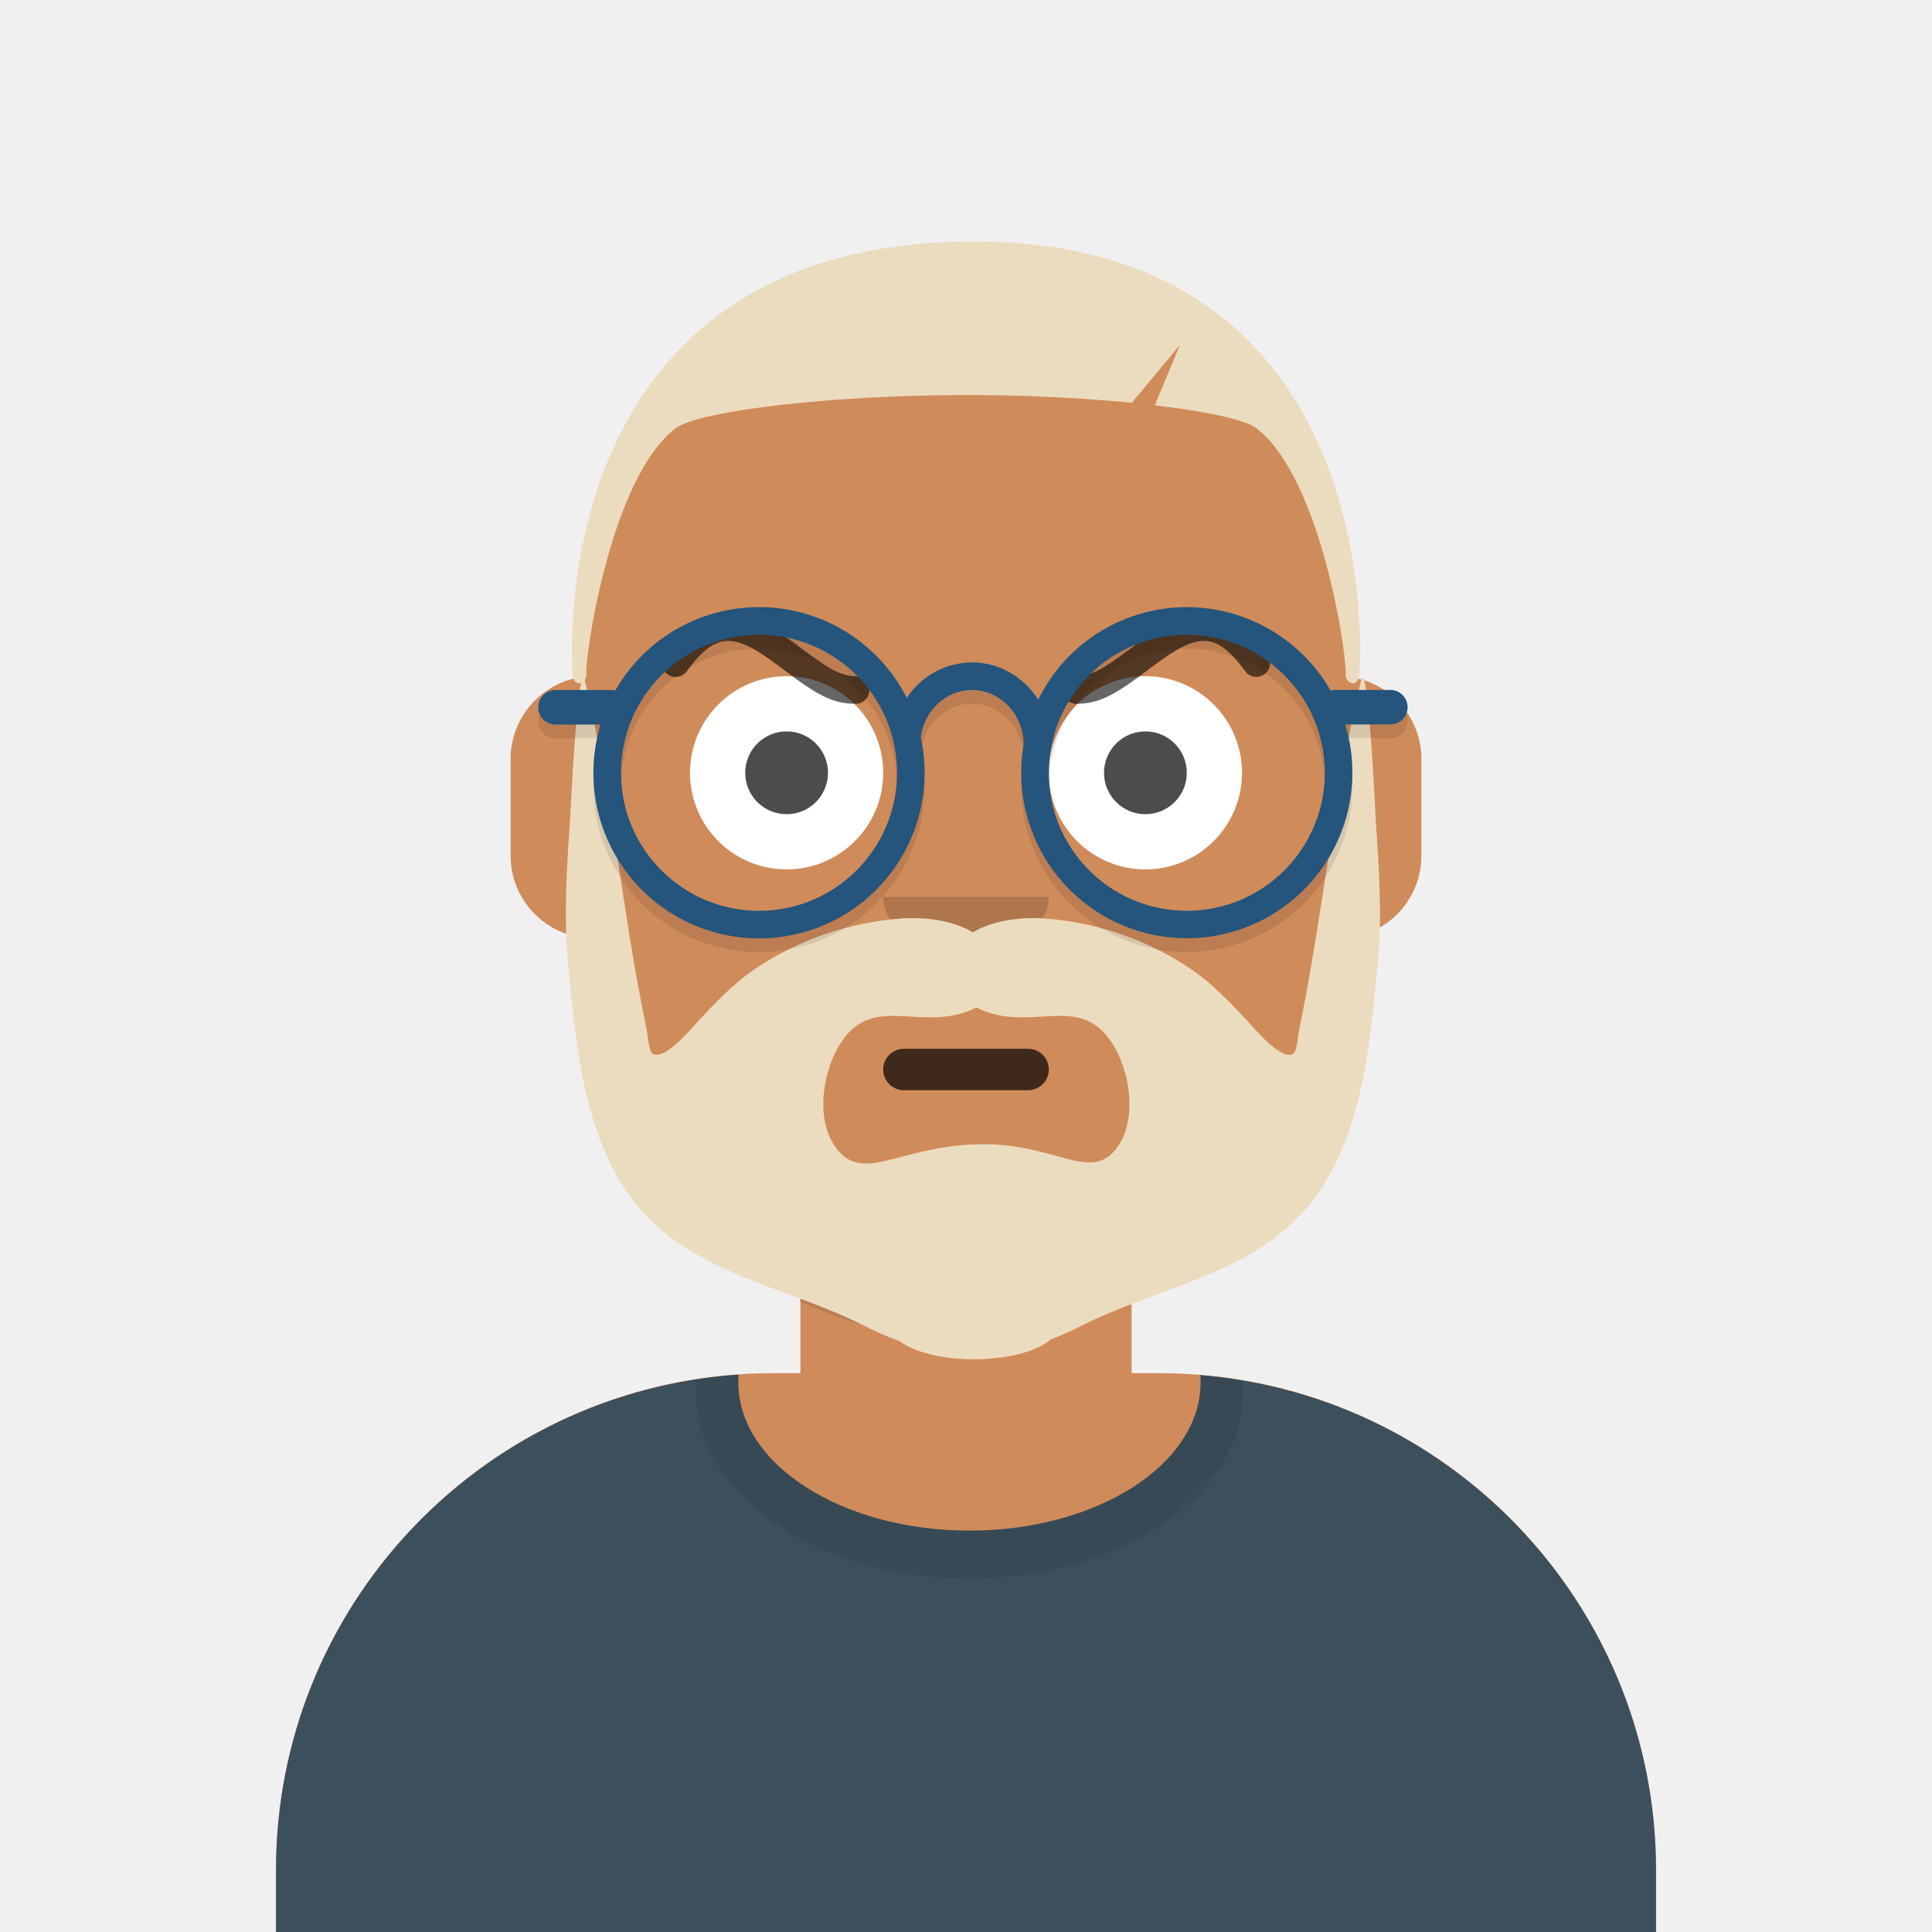
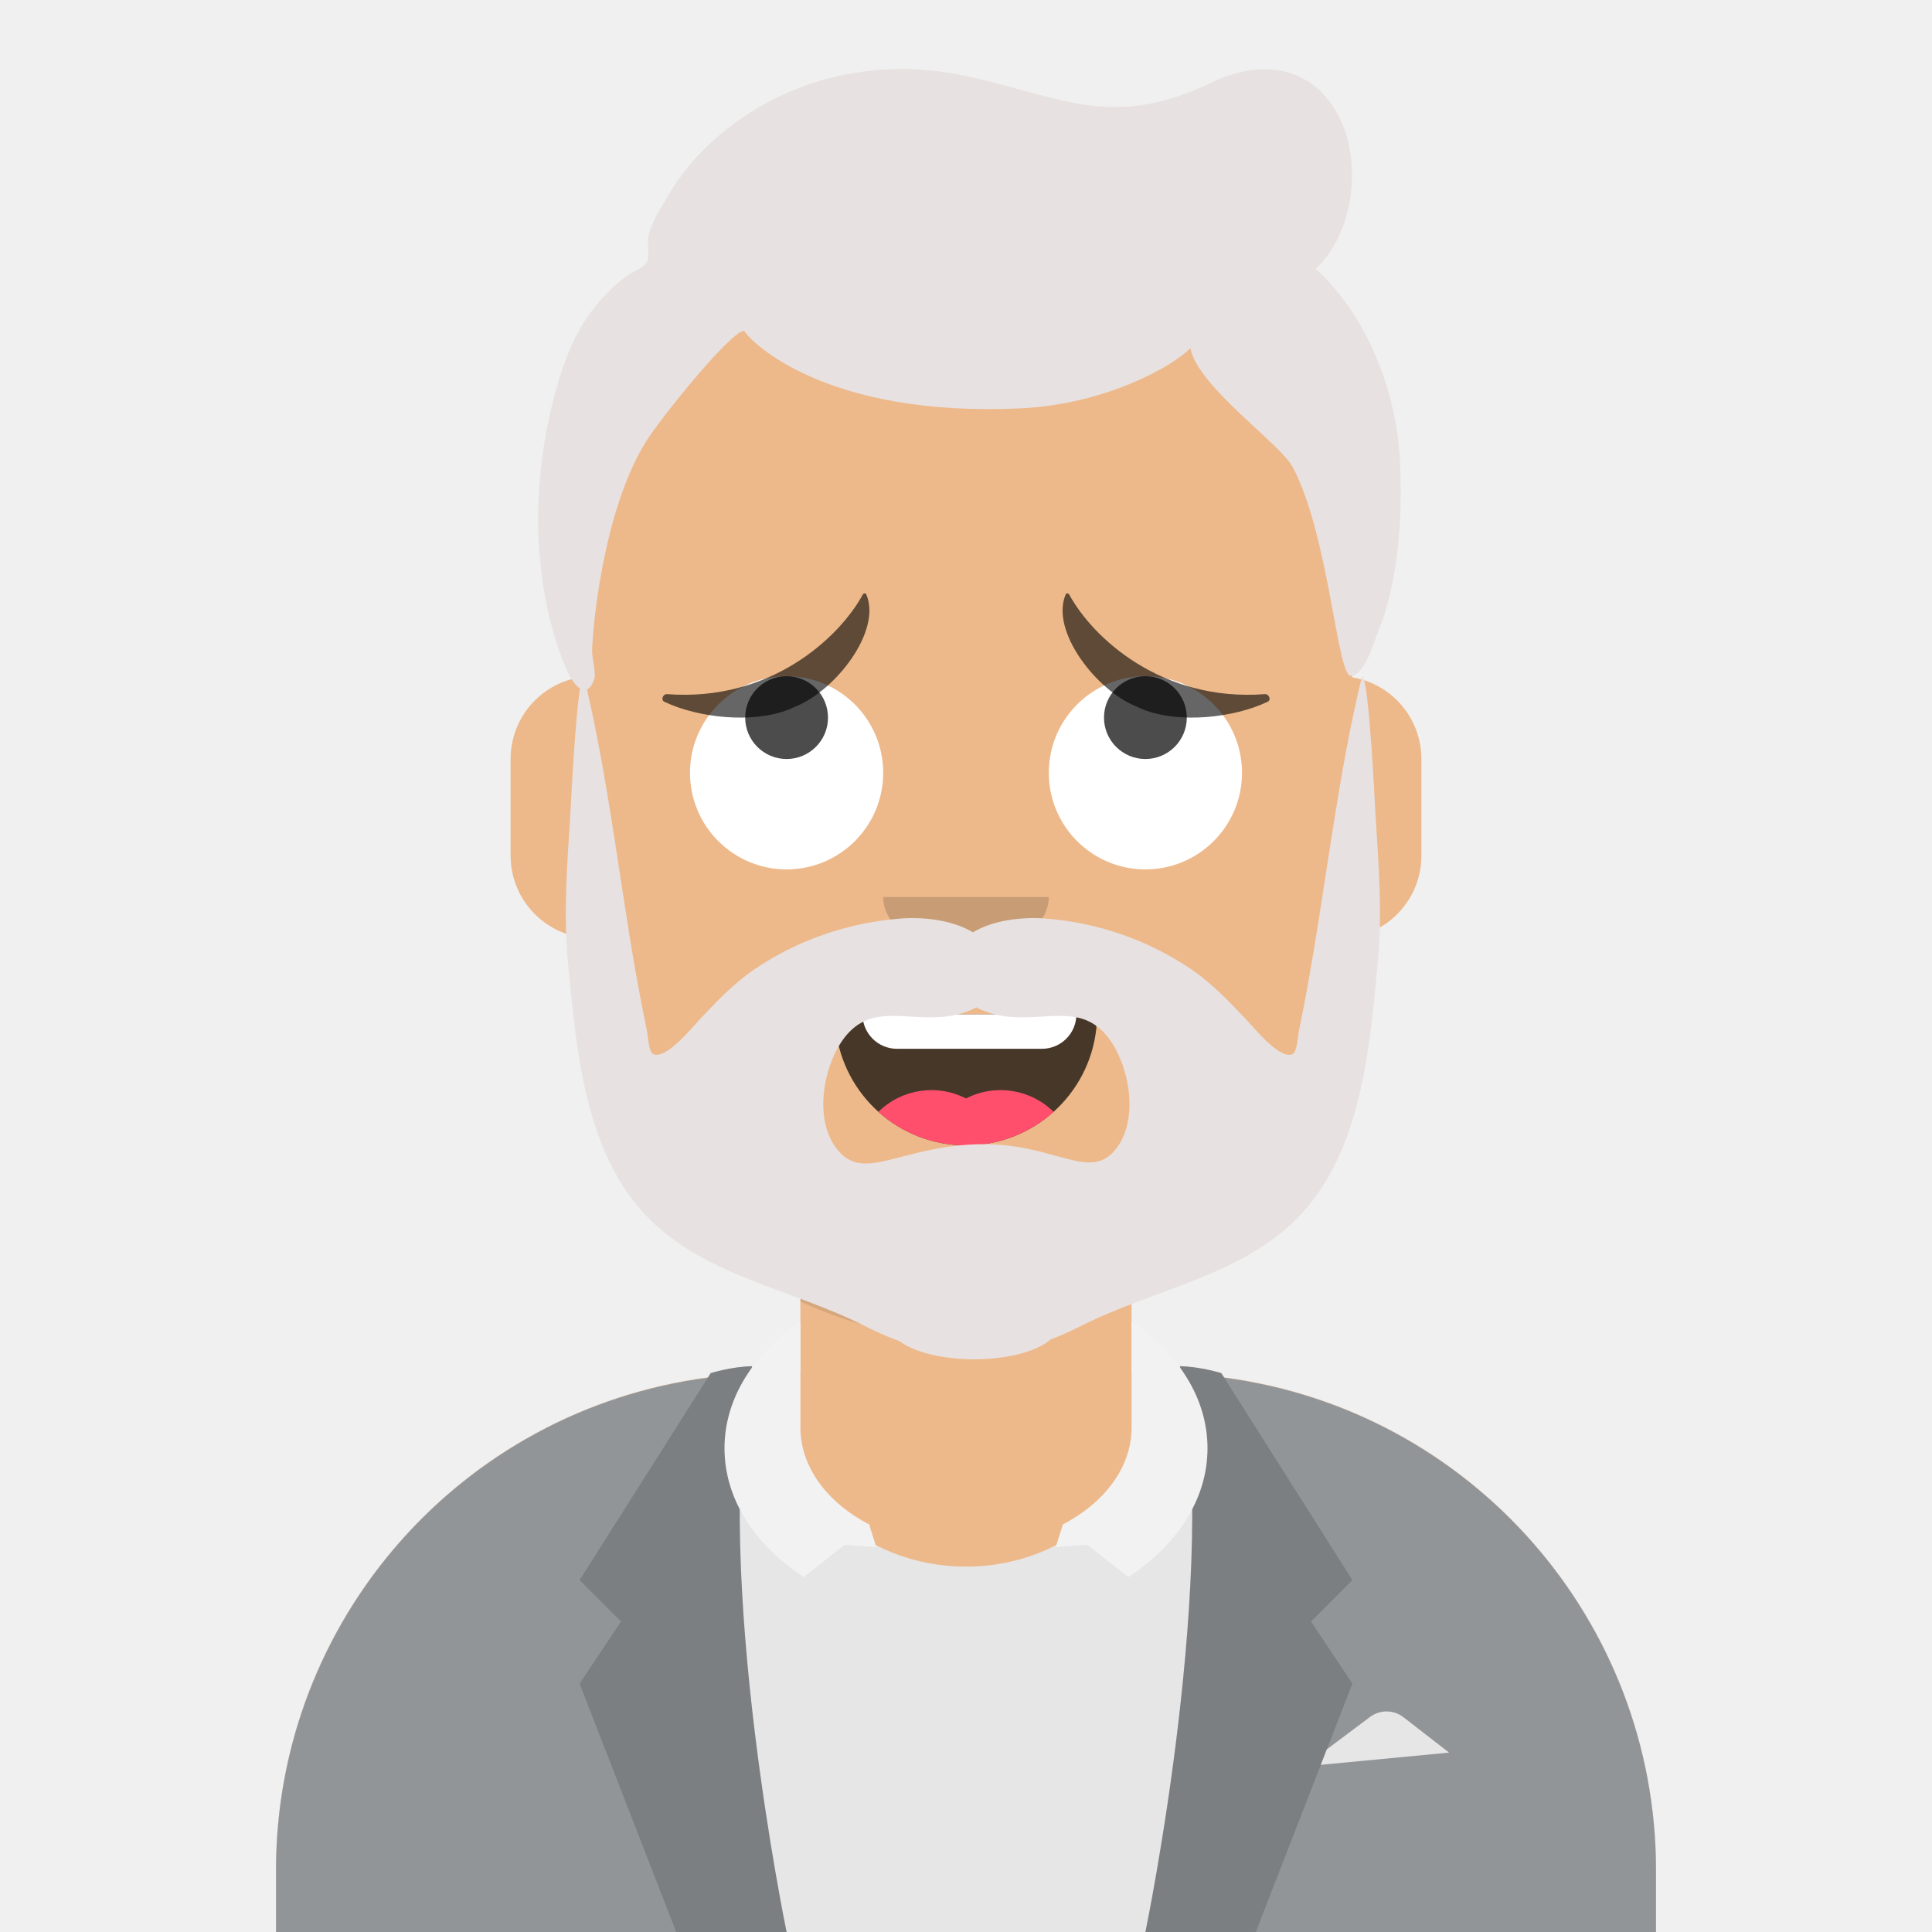
<svg xmlns="http://www.w3.org/2000/svg" viewBox="0 0 280 280" fill="none" shape-rendering="auto">
  <mask id="viewboxMask">
    <rect width="280" height="280" rx="0" ry="0" x="0" y="0" fill="#fff" />
  </mask>
  <g mask="url(#viewboxMask)">
    <g transform="translate(8)">
-       <path d="M132 36a56 56 0 0 0-56 56v6.17A12 12 0 0 0 66 110v14a12 12 0 0 0 10.3 11.88 56.04 56.04 0 0 0 31.7 44.73v18.4h-4a72 72 0 0 0-72 72v9h200v-9a72 72 0 0 0-72-72h-4v-18.39a56.04 56.04 0 0 0 31.7-44.73A12 12 0 0 0 198 124v-14a12 12 0 0 0-10-11.83V92a56 56 0 0 0-56-56Z" fill="#d08b5b" />
+       <path d="M132 36a56 56 0 0 0-56 56v6.17A12 12 0 0 0 66 110v14a12 12 0 0 0 10.3 11.88 56.04 56.04 0 0 0 31.7 44.73v18.4h-4a72 72 0 0 0-72 72v9h200v-9a72 72 0 0 0-72-72h-4v-18.39a56.04 56.04 0 0 0 31.7-44.73A12 12 0 0 0 198 124v-14a12 12 0 0 0-10-11.83V92a56 56 0 0 0-56-56Z" fill="#edb98a" />
      <path d="M108 180.61v8a55.79 55.79 0 0 0 24 5.39c8.59 0 16.73-1.93 24-5.39v-8a55.79 55.79 0 0 1-24 5.39 55.79 55.79 0 0 1-24-5.39Z" fill="#000" fill-opacity=".1" />
      <g transform="translate(0 170)">
-         <path d="M132.5 51.83c18.5 0 33.5-9.62 33.5-21.48 0-.36-.01-.7-.04-1.06A72 72 0 0 1 232 101.04V110H32v-8.95a72 72 0 0 1 67.05-71.83c-.03.37-.05.75-.05 1.13 0 11.86 15 21.48 33.5 21.48Z" fill="#3c4f5c" />
-         <path d="M132.5 58.76c21.89 0 39.63-12.05 39.63-26.91 0-.6-.02-1.2-.08-1.8-2-.33-4.03-.59-6.1-.76.04.35.05.7.05 1.06 0 11.86-15 21.48-33.5 21.48S99 42.2 99 30.35c0-.38.02-.76.05-1.13-2.06.14-4.08.36-6.08.67-.07.65-.1 1.3-.1 1.96 0 14.86 17.74 26.91 39.63 26.91Z" fill="#000" fill-opacity=".08" />
+         <path d="M132 57.05c14.91 0 27-11.2 27-25 0-1.01-.06-2.01-.2-3h1.2a72 72 0 0 1 72 72V110H32v-8.95a72 72 0 0 1 72-72h1.2c-.14.99-.2 1.99-.2 3 0 13.8 12.09 25 27 25Z" fill="#E6E6E6" />
+         <path d="M100.78 29.12 101 28c-2.96.05-6 1-6 1l-.42.66A72.01 72.01 0 0 0 32 101.06V110h74s-10.7-51.56-5.24-80.8l.02-.08ZM158 110s11-53 5-82c2.96.05 6 1 6 1l.42.66a72.01 72.01 0 0 1 62.58 71.4V110h-74Z" fill="#929598" />
+         <path d="M101 28c-6 29 5 82 5 82H90L76 74l6-9-6-6 19-30s3.04-.95 6-1ZM163 28c6 29-5 82-5 82h16l14-36-6-9 6-6-19-30s-3.04-.95-6-1Z" fill-rule="evenodd" clip-rule="evenodd" fill="#000" fill-opacity=".15" />
+         <path d="M108 21.54c-6.77 4.6-11 11.12-11 18.35 0 7.4 4.43 14.05 11.48 18.67l5.94-4.68 4.58.33-1-3.15.08-.06c-6.1-3.15-10.08-8.3-10.08-14.12V21.54ZM156 36.88c0 5.82-3.98 10.97-10.08 14.12l.08.06-1 3.15 4.58-.33 5.94 4.68C162.57 53.94 167 47.29 167 39.89c0-7.23-4.23-13.75-11-18.35v15.34Z" fill="#F2F2F2" />
+         <path d="m183.42 85.77.87-2.24 6.27-4.7a4 4 0 0 1 4.85.05l6.6 5.12-18.59 1.77Z" fill="#E6E6E6" />
      </g>
      <g transform="translate(78 134)">
-         <rect x="42" y="18" width="24" height="6" rx="3" fill="#000" fill-opacity=".7" />
+         <path fill-rule="evenodd" clip-rule="evenodd" d="M35.12 15.13a19 19 0 0 0 37.77-.09c.08-.77-.77-2.04-1.85-2.04H37.1C36 13 35 14.18 35.12 15.13Z" fill="#000" fill-opacity=".7" />
+         <path d="M70 13H39a5 5 0 0 0 5 5h21a5 5 0 0 0 5-5Z" fill="#fff" />
+         <path d="M66.7 27.14A10.96 10.96 0 0 0 54 25.2a10.95 10.95 0 0 0-12.7 1.94A18.93 18.93 0 0 0 54 32c4.88 0 9.33-1.84 12.7-4.86Z" fill="#FF4F6D" />
      </g>
      <g transform="translate(104 122)">
        <path fill-rule="evenodd" clip-rule="evenodd" d="M16 8c0 4.42 5.37 8 12 8s12-3.58 12-8" fill="#000" fill-opacity=".16" />
      </g>
      <g transform="translate(76 90)">
        <path d="M44 22a14 14 0 1 1-28 0 14 14 0 0 1 28 0ZM96 22a14 14 0 1 1-28 0 14 14 0 0 1 28 0Z" fill="#fff" />
-         <path d="M36 22a6 6 0 1 1-12 0 6 6 0 0 1 12 0ZM88 22a6 6 0 1 1-12 0 6 6 0 0 1 12 0Z" fill="#000" fill-opacity=".7" />
+         <path d="M36 14a6 6 0 1 1-12 0 6 6 0 0 1 12 0ZM88 14a6 6 0 1 1-12 0 6 6 0 0 1 12 0Z" fill="#000" fill-opacity=".7" />
      </g>
      <g transform="translate(76 82)">
-         <path d="M15.61 15.18c4.24-5.76 6.88-5.48 13.31-.62l.67.5C34.41 18.73 36.7 20 40 20a2 2 0 1 0 0-4c-2.07 0-3.9-1.02-7.99-4.12l-.68-.52C27.57 8.53 25.37 7.3 22.63 7c-3.68-.4-7.05 1.48-10.24 5.83a2 2 0 1 0 3.22 2.36ZM96.39 15.18c-4.24-5.76-6.88-5.48-13.31-.62l-.67.5C77.58 18.73 75.29 20 72 20a2 2 0 1 1 0-4c2.07 0 3.9-1.02 7.99-4.12l.68-.52c3.76-2.83 5.96-4.07 8.7-4.37 3.68-.4 7.05 1.48 10.24 5.83a2 2 0 1 1-3.22 2.36Z" fill="#000" fill-opacity=".6" />
+         <path d="m31.23 20.42-.9.4c-5.25 2.09-13.2 1.21-18.05-1.12-.57-.27-.18-1.15.4-1.1 14.92 1.14 24.96-8.15 28.37-14.45.1-.18.41-.2.49-.03 2.3 5.32-4.45 13.98-10.3 16.3ZM80.77 20.42l.9.4c5.25 2.09 13.2 1.21 18.05-1.12.57-.27.18-1.15-.4-1.1-14.92 1.14-24.96-8.15-28.37-14.45-.1-.18-.41-.2-.49-.03-2.3 5.32 4.45 13.98 10.3 16.3Z" fill-rule="evenodd" clip-rule="evenodd" fill="#000" fill-opacity=".6" />
      </g>
      <g transform="translate(-1)">
-         <path d="M78 98c-.33 1.22-1.65 1.49-2 0-.72-10.3 0-62.27 57-63 57-.73 57.72 52.7 57 63-.35 1.49-1.67 1.22-2 0 .46-1.55-3.3-28.75-13-36-1.76-1.22-7.25-2.39-14.64-3.26L164 50l-6.98 8.38c-7.03-.7-15.36-1.13-23.7-1.13C114 57.23 94.61 59.48 91 62c-9.7 7.25-13.46 34.45-13 36Z" fill="#ecdcbf" />
+         <path fill-rule="evenodd" clip-rule="evenodd" d="M183.68 38.95c5.4-4.95 6.7-14.99 3.64-21.5-3.77-8-11.42-9-18.75-5.48-6.9 3.31-13.06 4.42-20.62 2.81-7.26-1.54-14.14-4.26-21.65-4.7-12.32-.74-24.3 3.83-32.7 13.05a35.75 35.75 0 0 0-4.11 5.8c-.98 1.63-2.08 3.38-2.5 5.26-.2.9.18 3.1-.27 3.83-.48.8-2.3 1.52-3.07 2.1a25.02 25.02 0 0 0-4.18 4.05c-2.66 3.22-4.13 6.59-5.37 10.57-4.1 13.25-4.45 29 .86 42 .7 1.74 2.9 5.36 4.18 1.64.26-.73-.33-3.19-.33-3.93 0-2.72 1.5-20.73 8.05-30.82 2.13-3.28 11.97-15.58 13.98-15.68 1.07 1.7 11.88 12.51 39.94 11.24 12.66-.58 22.4-6.27 24.74-8.73 1.03 5.53 13 13.81 14.82 17.22 5.26 9.85 6.43 30.3 8.44 30.27 2.01-.04 3.45-5.24 3.87-6.23 3.07-7.38 3.6-16.64 3.26-24.56-.42-10.2-4.63-21.23-12.23-28.22Z" fill="#e8e1e1" />
      </g>
      <g transform="translate(49 72)">
-         <path fill-rule="evenodd" clip-rule="evenodd" d="M84.5 93.84c-11.5.38-16.64 5.88-20.5.29-2.91-4.2-1.7-11.26 1.01-15.23 3.86-5.65 9.1-2.92 14.95-3.56 1.6-.18 3.2-.62 4.54-1.34 1.36.72 2.95 1.16 4.55 1.34 5.85.64 11.09-2.09 14.94 3.56 2.72 3.97 3.93 11.03 1.03 15.23-3.87 5.6-9-.67-20.52-.29ZM140.4 26c-3.43 14.07-5 28.43-7.5 42.67-.5 2.97-1.07 5.93-1.68 8.88-.12.62-.25 2.92-.86 3.21-1.85.89-5.62-3.81-6.63-4.87-2.53-2.67-5.05-5.36-8.13-7.45a43.7 43.7 0 0 0-21.13-7.32c-3.18-.25-7.47.18-10.47 2-3-1.82-7.3-2.25-10.47-2-7.6.6-14.9 3.1-21.13 7.32-3.09 2.09-5.6 4.78-8.13 7.45-1 1.06-4.78 5.76-6.63 4.87-.61-.29-.74-2.6-.86-3.21-.6-2.95-1.17-5.91-1.7-8.88-2.47-14.24-4.05-28.6-7.47-42.67-1 0-1.87 18.75-1.98 20.5-.46 7.09-.98 14.03-.3 21.13 1.16 12.24 2.37 27.6 11.7 36.96 8.44 8.45 20.68 10.22 31.24 15.55 1.36.69 3.16 1.54 5.1 2.23 2.06 1.56 6.12 2.63 10.8 2.63 4.91 0 9.15-1.17 11.08-2.86 1.7-.65 3.27-1.39 4.48-2 10.56-5.33 22.8-7.1 31.24-15.55 9.33-9.36 10.54-24.72 11.7-36.96.68-7.1.16-14.04-.3-21.14-.1-1.74-.98-20.5-1.98-20.5Z" fill="#ecdcbf" />
+         <path fill-rule="evenodd" clip-rule="evenodd" d="M84.5 93.84c-11.5.38-16.64 5.88-20.5.29-2.91-4.2-1.7-11.26 1.01-15.23 3.86-5.65 9.1-2.92 14.95-3.56 1.6-.18 3.2-.62 4.54-1.34 1.36.72 2.95 1.16 4.55 1.34 5.85.64 11.09-2.09 14.94 3.56 2.72 3.97 3.93 11.03 1.03 15.23-3.87 5.6-9-.67-20.52-.29ZM140.4 26c-3.43 14.07-5 28.43-7.5 42.67-.5 2.97-1.07 5.93-1.68 8.88-.12.62-.25 2.92-.86 3.21-1.85.89-5.62-3.81-6.63-4.87-2.53-2.67-5.05-5.36-8.13-7.45a43.7 43.7 0 0 0-21.13-7.32c-3.18-.25-7.47.18-10.47 2-3-1.82-7.3-2.25-10.47-2-7.6.6-14.9 3.1-21.13 7.32-3.09 2.09-5.6 4.78-8.13 7.45-1 1.06-4.78 5.76-6.63 4.87-.61-.29-.74-2.6-.86-3.21-.6-2.95-1.17-5.91-1.7-8.88-2.47-14.24-4.05-28.6-7.47-42.67-1 0-1.87 18.75-1.98 20.5-.46 7.09-.98 14.03-.3 21.13 1.16 12.24 2.37 27.6 11.7 36.96 8.44 8.45 20.68 10.22 31.24 15.55 1.36.69 3.16 1.54 5.1 2.23 2.06 1.56 6.12 2.63 10.8 2.63 4.91 0 9.15-1.17 11.08-2.86 1.7-.65 3.27-1.39 4.48-2 10.56-5.33 22.8-7.1 31.24-15.55 9.33-9.36 10.54-24.72 11.7-36.96.68-7.1.16-14.04-.3-21.14-.1-1.74-.98-20.5-1.98-20.5Z" fill="#e8e1e1" />
      </g>
-       <g transform="translate(62 42)">
-         <g fill-rule="evenodd" clip-rule="evenodd">
-           <path d="M40 96a24 24 0 0 1-22.96-31H10.5a2.5 2.5 0 0 1 0-5h8c.23 0 .45.03.66.09a24 24 0 0 1 42.26 1.06A11.36 11.36 0 0 1 70.86 56c4.01 0 7.55 2.14 9.6 5.4a24 24 0 0 1 42.38-1.31c.2-.06.43-.1.66-.1h8a2.5 2.5 0 1 1 0 5h-6.54a24 24 0 1 1-46.6 2.83c-.08-4.37-3.45-7.83-7.5-7.83-3.73 0-6.89 2.94-7.42 6.83A24 24 0 0 1 40 96Zm0-4a20 20 0 1 0 0-40 20 20 0 0 0 0 40Zm82-20a20 20 0 1 1-40 0 20 20 0 0 1 40 0Z" fill="#000" fill-opacity=".1" />
-           <path d="M40 94a24 24 0 0 1-22.96-31H10.5a2.5 2.5 0 0 1 0-5h8c.23 0 .45.03.66.09a24 24 0 0 1 42.26 1.06A11.36 11.36 0 0 1 70.86 54c4.01 0 7.55 2.14 9.6 5.4a24 24 0 0 1 42.38-1.31c.2-.06.43-.1.66-.1h8a2.5 2.5 0 1 1 0 5h-6.54a24 24 0 1 1-46.6 2.84c-.08-4.37-3.45-7.83-7.5-7.83-3.73 0-6.89 2.94-7.42 6.83A24 24 0 0 1 40 94Zm0-4a20 20 0 1 0 0-40 20 20 0 0 0 0 40Zm82-20a20 20 0 1 1-40 0 20 20 0 0 1 40 0Z" fill="#25557c" />
-         </g>
-       </g>
+       <g transform="translate(62 42)" />
    </g>
  </g>
</svg>
